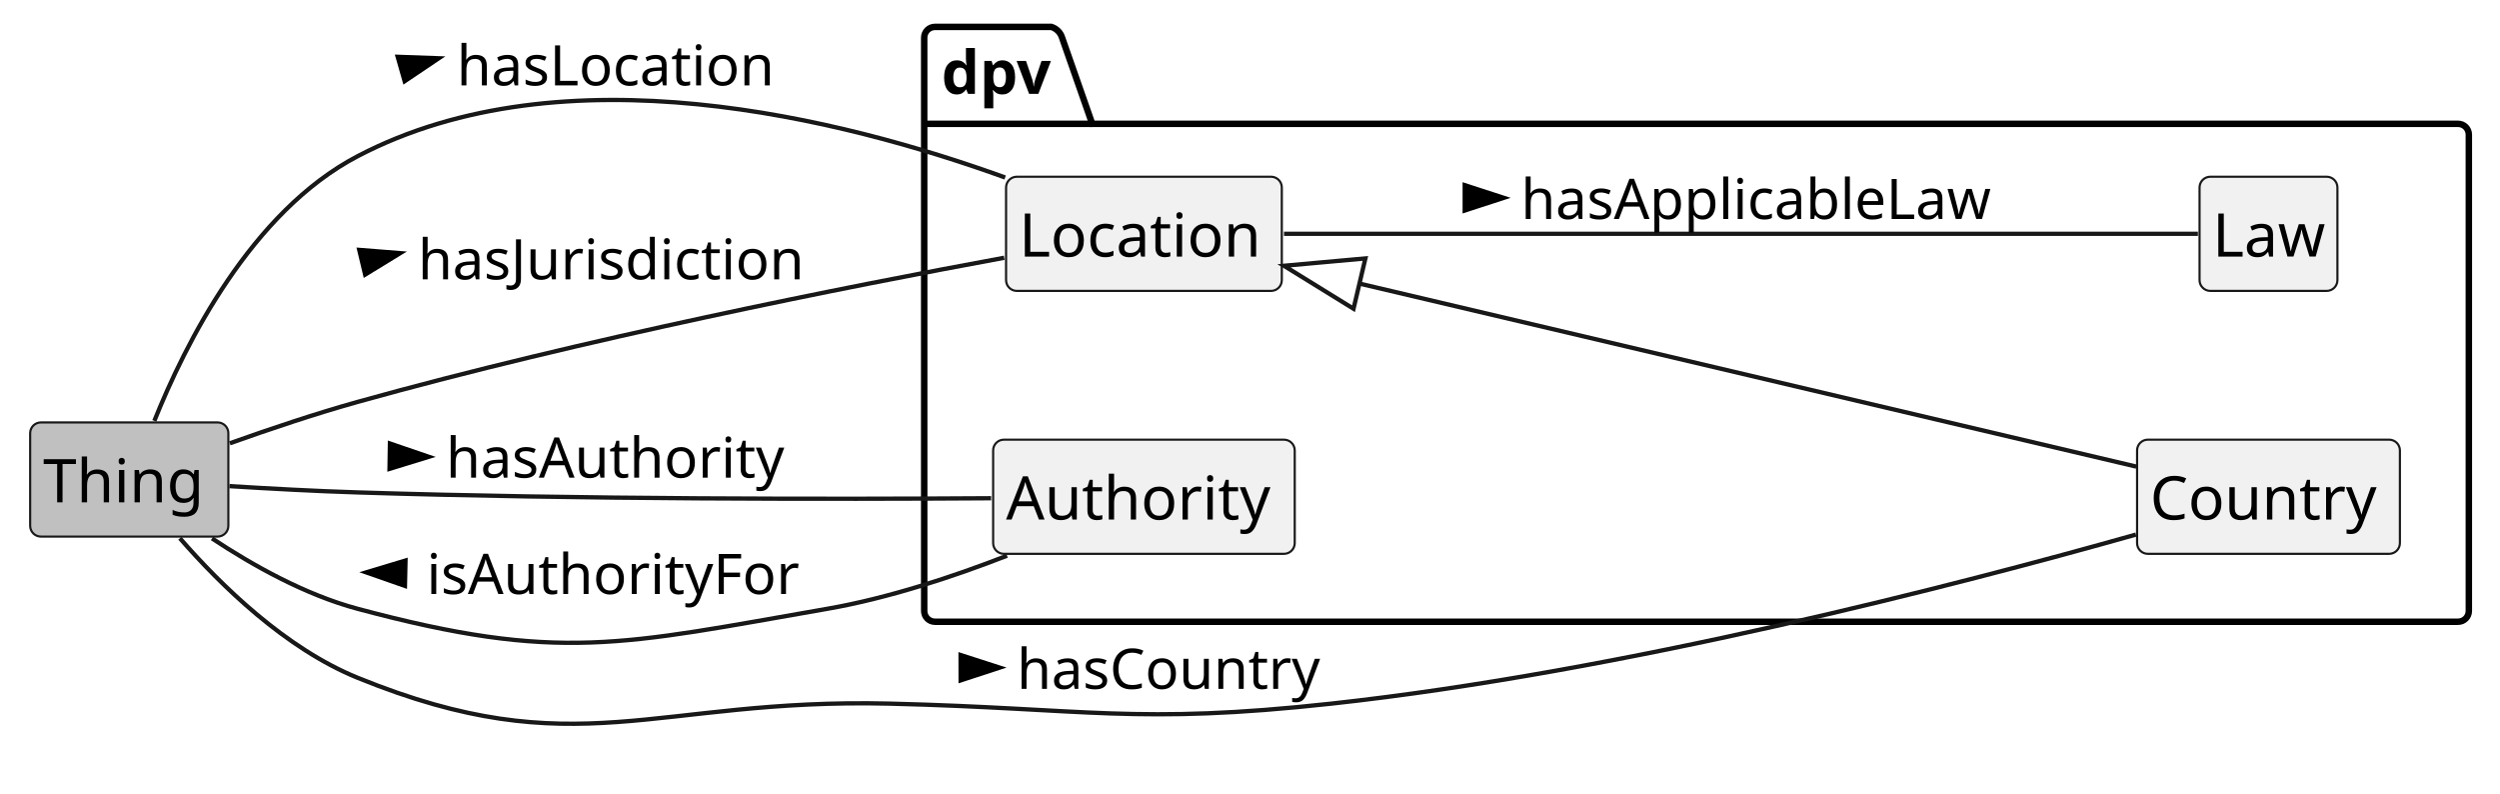
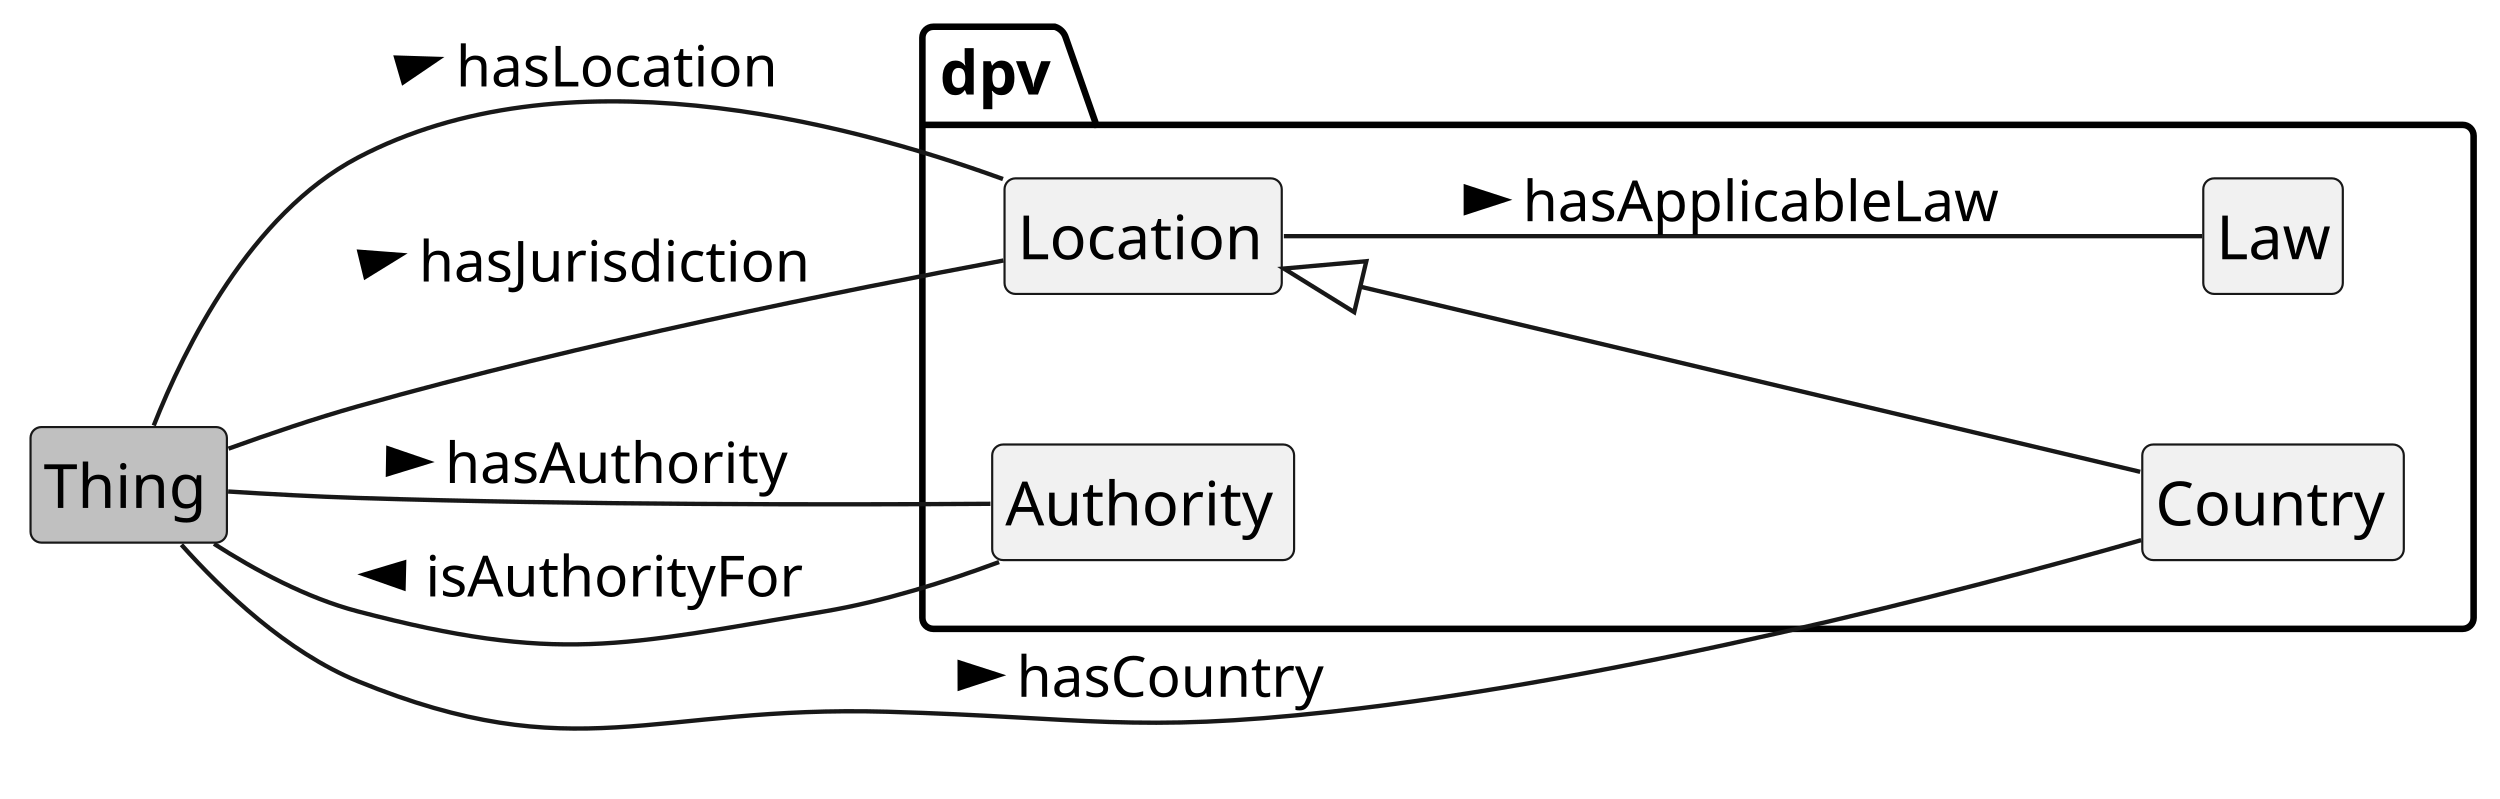
- <svg xmlns="http://www.w3.org/2000/svg" contentStyleType="text/css" height="184px" preserveAspectRatio="none" style="width:580px;height:184px;background:#FFFFFF;" version="1.1" viewBox="0 0 580 184" width="580px" zoomAndPan="magnify">
+ <svg xmlns="http://www.w3.org/2000/svg" contentStyleType="text/css" data-diagram-type="CLASS" height="183px" preserveAspectRatio="none" style="width:573px;height:183px;background:#FFFFFF;" version="1.1" viewBox="0 0 573 183" width="573px" zoomAndPan="magnify">
  <defs />
  <g>
    <g id="cluster_dpv">
-       <path d="M217,6.242 L244,6.242 A3.75,3.75 0 0 1 246.5,8.742 L253.5,28.73 L570.5,28.73 A2.5,2.5 0 0 1 573,31.23 L573,141.742 A2.5,2.5 0 0 1 570.5,144.242 L217,144.242 A2.5,2.5 0 0 1 214.5,141.742 L214.5,8.742 A2.5,2.5 0 0 1 217,6.242 " fill="none" style="stroke:#000000;stroke-width:1.5;" />
-       <line style="stroke:#000000;stroke-width:1.5;" x1="214.5" x2="253.5" y1="28.73" y2="28.73" />
-       <text fill="#000000" font-family="sans-serif" font-size="14" font-weight="bold" lengthAdjust="spacing" textLength="26" x="218.5" y="21.777">dpv</text>
+       <path d="M213.91,6.132 L241.768,6.132 A3.75,3.75 0 0 1 244.268,8.632 L251.268,28.62 L564.45,28.62 A2.5,2.5 0 0 1 566.95,31.12 L566.95,141.632 A2.5,2.5 0 0 1 564.45,144.132 L213.91,144.132 A2.5,2.5 0 0 1 211.41,141.632 L211.41,8.632 A2.5,2.5 0 0 1 213.91,6.132 " fill="transparent" style="stroke:#000000;stroke-width:1.5;" />
+       <line style="stroke:#000000;stroke-width:1.5;" x1="211.41" x2="251.268" y1="28.62" y2="28.62" />
+       <text fill="#000000" font-family="sans-serif" font-size="14" font-weight="bold" lengthAdjust="spacing" textLength="26.858" x="215.41" y="21.667">dpv</text>
    </g>
    <g id="elem_Location">
-       <rect codeLine="7" fill="#F1F1F1" height="26.488" id="Location" rx="2.5" ry="2.5" style="stroke:#181818;stroke-width:0.5;" width="64" x="233.5" y="41.002" />
-       <text fill="#000000" font-family="sans-serif" font-size="14" lengthAdjust="spacing" textLength="58" x="236.5" y="59.537">Location</text>
+       <rect codeLine="7" fill="#F1F1F1" height="26.488" id="Location" rx="2.5" ry="2.5" style="stroke:#181818;stroke-width:0.5;" width="63.538" x="230.24" y="40.882" />
+       <text fill="#000000" font-family="sans-serif" font-size="14" lengthAdjust="spacing" textLength="57.538" x="233.24" y="59.417">Location</text>
    </g>
    <g id="elem_Authority">
-       <rect codeLine="8" fill="#F1F1F1" height="26.488" id="Authority" rx="2.5" ry="2.5" style="stroke:#181818;stroke-width:0.5;" width="70" x="230.5" y="102.002" />
-       <text fill="#000000" font-family="sans-serif" font-size="14" lengthAdjust="spacing" textLength="64" x="233.5" y="120.537">Authority</text>
+       <rect codeLine="8" fill="#F1F1F1" height="26.488" id="Authority" rx="2.5" ry="2.5" style="stroke:#181818;stroke-width:0.5;" width="69.198" x="227.41" y="101.882" />
+       <text fill="#000000" font-family="sans-serif" font-size="14" lengthAdjust="spacing" textLength="63.198" x="230.41" y="120.417">Authority</text>
    </g>
    <g id="elem_Law">
-       <rect codeLine="9" fill="#F1F1F1" height="26.488" id="Law" rx="2.5" ry="2.5" style="stroke:#181818;stroke-width:0.5;" width="32" x="510.5" y="41.002" />
-       <text fill="#000000" font-family="sans-serif" font-size="14" lengthAdjust="spacing" textLength="26" x="513.5" y="59.537">Law</text>
+       <rect codeLine="9" fill="#F1F1F1" height="26.488" id="Law" rx="2.5" ry="2.5" style="stroke:#181818;stroke-width:0.5;" width="31.983" x="504.99" y="40.882" />
+       <text fill="#000000" font-family="sans-serif" font-size="14" lengthAdjust="spacing" textLength="25.983" x="507.99" y="59.417">Law</text>
    </g>
    <g id="elem_Country">
-       <rect codeLine="10" fill="#F1F1F1" height="26.488" id="Country" rx="2.5" ry="2.5" style="stroke:#181818;stroke-width:0.5;" width="61" x="496" y="102.002" />
-       <text fill="#000000" font-family="sans-serif" font-size="14" lengthAdjust="spacing" textLength="55" x="499" y="120.537">Country</text>
+       <rect codeLine="10" fill="#F1F1F1" height="26.488" id="Country" rx="2.5" ry="2.5" style="stroke:#181818;stroke-width:0.5;" width="59.942" x="491.01" y="101.882" />
+       <text fill="#000000" font-family="sans-serif" font-size="14" lengthAdjust="spacing" textLength="53.942" x="494.01" y="120.417">Country</text>
    </g>
    <g id="elem_Thing">
-       <rect codeLine="5" fill="#C0C0C0" height="26.488" id="Thing" rx="2.5" ry="2.5" style="stroke:#181818;stroke-width:0.5;" width="46" x="7" y="98.002" />
-       <text fill="#000000" font-family="sans-serif" font-size="14" lengthAdjust="spacing" textLength="40" x="10" y="116.537">Thing</text>
+       <rect codeLine="5" fill="#C0C0C0" height="26.488" id="Thing" rx="2.5" ry="2.5" style="stroke:#181818;stroke-width:0.5;" width="45.006" x="7" y="97.882" />
+       <text fill="#000000" font-family="sans-serif" font-size="14" lengthAdjust="spacing" textLength="39.006" x="10" y="116.417">Thing</text>
    </g>
    <g id="link_Location_Country">
-       <path codeLine="12" d="M315.52,65.79 C365.94,77.67 446.57,96.652 495.82,108.252 " fill="none" id="Location-backto-Country" style="stroke:#181818;stroke-width:1.0;" />
-       <polygon fill="none" points="298,61.662,314.144,71.63,316.896,59.95,298,61.662" style="stroke:#181818;stroke-width:1.0;" />
+       <path codeLine="12" d="M311.774,65.708 C361.794,77.578 441.67,96.542 490.53,108.142 " fill="transparent" id="Location-backto-Country" style="stroke:#181818;stroke-width:1;" />
+       <polygon fill="transparent" points="294.26,61.552,310.388,71.546,313.159,59.87,294.26,61.552" style="stroke:#181818;stroke-width:1;" />
    </g>
    <g id="link_Thing_Authority">
-       <path codeLine="13" d="M53.26,112.782 C62.46,113.352 73.24,113.942 83,114.242 C134.18,115.862 193.52,115.832 230.03,115.592 " fill="none" id="Thing-Authority" style="stroke:#181818;stroke-width:1.0;" />
-       <polygon fill="#000000" points="99.499,105.977,90.502,102.895,90.409,108.772,99.499,105.977" style="stroke:#000000;stroke-width:1.0;" />
-       <text fill="#000000" font-family="sans-serif" font-size="13" lengthAdjust="spacing" textLength="81" x="103.5" y="110.811">hasAuthority</text>
+       <path codeLine="13" d="M52.29,112.652 C61.46,113.232 72.25,113.822 82.01,114.132 C132.48,115.742 191,115.712 227.01,115.472 " fill="transparent" id="Thing-Authority" style="stroke:#181818;stroke-width:1;" />
+       <polygon fill="#000000" points="98.009,105.868,89.013,102.784,88.918,108.661,98.009,105.868" style="stroke:#000000;stroke-width:1;" />
+       <text fill="#000000" font-family="sans-serif" font-size="13" lengthAdjust="spacing" textLength="80.558" x="102.01" y="110.701">hasAuthority</text>
    </g>
    <g id="link_Authority_Thing">
-       <path codeLine="14" d="M233.73,128.922 C221.07,133.852 206.1,138.792 192,141.242 C144.27,149.542 129.8,153.782 83,141.242 C70.92,138.012 58.74,131.222 49.21,124.912 " fill="none" id="Authority-Thing" style="stroke:#181818;stroke-width:1.0;" />
-       <polygon fill="#000000" points="85.001,132.789,93.98,135.924,94.108,130.047,85.001,132.789" style="stroke:#000000;stroke-width:1.0;" />
-       <text fill="#000000" font-family="sans-serif" font-size="13" lengthAdjust="spacing" textLength="90" x="99" y="137.81">isAuthorityFor</text>
+       <path codeLine="14" d="M228.99,128.822 C216.73,133.372 202.45,137.862 189.01,140.132 C142.11,148.042 128.01,152.192 82.01,140.132 C70.29,137.062 58.44,130.662 49.06,124.652 " fill="transparent" id="Authority-Thing" style="stroke:#181818;stroke-width:1;" />
+       <polygon fill="#000000" points="83.511,131.672,92.486,134.819,92.622,128.943,83.511,131.672" style="stroke:#000000;stroke-width:1;" />
+       <text fill="#000000" font-family="sans-serif" font-size="13" lengthAdjust="spacing" textLength="89.343" x="97.51" y="136.701">isAuthorityFor</text>
    </g>
    <g id="link_Thing_Location">
-       <path codeLine="15" d="M35.82,97.642 C42.98,79.782 58.29,49.182 83,36.242 C130.83,11.202 195.46,27.502 233.29,41.182 " fill="none" id="Thing-Location" style="stroke:#181818;stroke-width:1.0;" />
-       <polygon fill="#000000" points="101.807,13.523,92.303,13.184,93.919,18.835,101.807,13.523" style="stroke:#000000;stroke-width:1.0;" />
-       <text fill="#000000" font-family="sans-serif" font-size="13" lengthAdjust="spacing" textLength="76" x="106" y="19.811">hasLocation</text>
+       <path codeLine="15" d="M35.24,97.532 C42.29,79.672 57.41,49.082 82.01,36.132 C128.99,11.402 192.51,27.452 229.88,41.032 " fill="transparent" id="Thing-Location" style="stroke:#181818;stroke-width:1;" />
+       <polygon fill="#000000" points="100.312,13.504,90.806,13.203,92.445,18.848,100.312,13.504" style="stroke:#000000;stroke-width:1;" />
+       <text fill="#000000" font-family="sans-serif" font-size="13" lengthAdjust="spacing" textLength="75.302" x="104.51" y="19.811">hasLocation</text>
    </g>
    <g id="link_Thing_Location">
-       <path codeLine="16" d="M53.34,102.842 C62.46,99.592 73.15,95.992 83,93.242 C134.99,78.722 196.65,66.502 233.07,59.802 " fill="none" id="Thing-Location-1" style="stroke:#181818;stroke-width:1.0;" />
-       <polygon fill="#000000" points="92.862,58.733,83.382,57.981,84.751,63.698,92.862,58.733" style="stroke:#000000;stroke-width:1.0;" />
-       <text fill="#000000" font-family="sans-serif" font-size="13" lengthAdjust="spacing" textLength="94" x="97" y="64.811">hasJurisdiction</text>
+       <path codeLine="16" d="M52.37,102.832 C61.46,99.552 72.16,95.912 82.01,93.132 C133.27,78.642 194.08,66.422 230,59.702 " fill="transparent" id="Thing-Location-1" style="stroke:#181818;stroke-width:1;" />
+       <polygon fill="#000000" points="91.869,58.438,82.386,57.716,83.773,63.428,91.869,58.438" style="stroke:#000000;stroke-width:1;" />
+       <text fill="#000000" font-family="sans-serif" font-size="13" lengthAdjust="spacing" textLength="92.961" x="96.01" y="64.531">hasJurisdiction</text>
    </g>
    <g id="link_Thing_Country">
-       <path codeLine="17" d="M41.75,124.872 C51.28,135.812 66.25,150.432 83,157.242 C133.9,177.952 151.56,161.912 206.5,163.242 C252.04,164.352 263.72,168.202 309,163.242 C376.74,155.832 454.3,135.722 495.73,124.022 " fill="none" id="Thing-Country" style="stroke:#181818;stroke-width:1.0;" />
-       <polygon fill="#000000" points="232,154.888,222.949,151.966,222.96,157.844,232,154.888" style="stroke:#000000;stroke-width:1.0;" />
-       <text fill="#000000" font-family="sans-serif" font-size="13" lengthAdjust="spacing" textLength="72" x="236" y="159.81">hasCountry</text>
+       <path codeLine="17" d="M41.58,124.852 C51.07,135.482 65.74,149.482 82.01,156.132 C132.04,176.572 149.38,161.572 203.41,163.132 C248.54,164.432 260.12,168.082 305.01,163.132 C372.47,155.692 449.73,135.492 490.76,123.802 " fill="transparent" id="Thing-Country" style="stroke:#181818;stroke-width:1;" />
+       <polygon fill="#000000" points="229.01,154.776,219.958,151.858,219.972,157.736,229.01,154.776" style="stroke:#000000;stroke-width:1;" />
+       <text fill="#000000" font-family="sans-serif" font-size="13" lengthAdjust="spacing" textLength="71.963" x="233.01" y="159.701">hasCountry</text>
    </g>
    <g id="link_Location_Law">
-       <path codeLine="18" d="M298,54.242 C353.95,54.242 468.66,54.242 510.12,54.242 " fill="none" id="Location-Law" style="stroke:#181818;stroke-width:1.0;" />
-       <polygon fill="#000000" points="349,45.898,339.955,42.959,339.955,48.836,349,45.898" style="stroke:#000000;stroke-width:1.0;" />
-       <text fill="#000000" font-family="sans-serif" font-size="13" lengthAdjust="spacing" textLength="112" x="353" y="50.81">hasApplicableLaw</text>
+       <path codeLine="18" d="M294.26,54.132 C349.77,54.132 463.59,54.132 504.72,54.132 " fill="transparent" id="Location-Law" style="stroke:#181818;stroke-width:1;" />
+       <polygon fill="#000000" points="345.01,45.788,335.965,42.849,335.965,48.726,345.01,45.788" style="stroke:#000000;stroke-width:1;" />
+       <text fill="#000000" font-family="sans-serif" font-size="13" lengthAdjust="spacing" textLength="111.871" x="349.01" y="50.7">hasApplicableLaw</text>
    </g>
  </g>
</svg>
